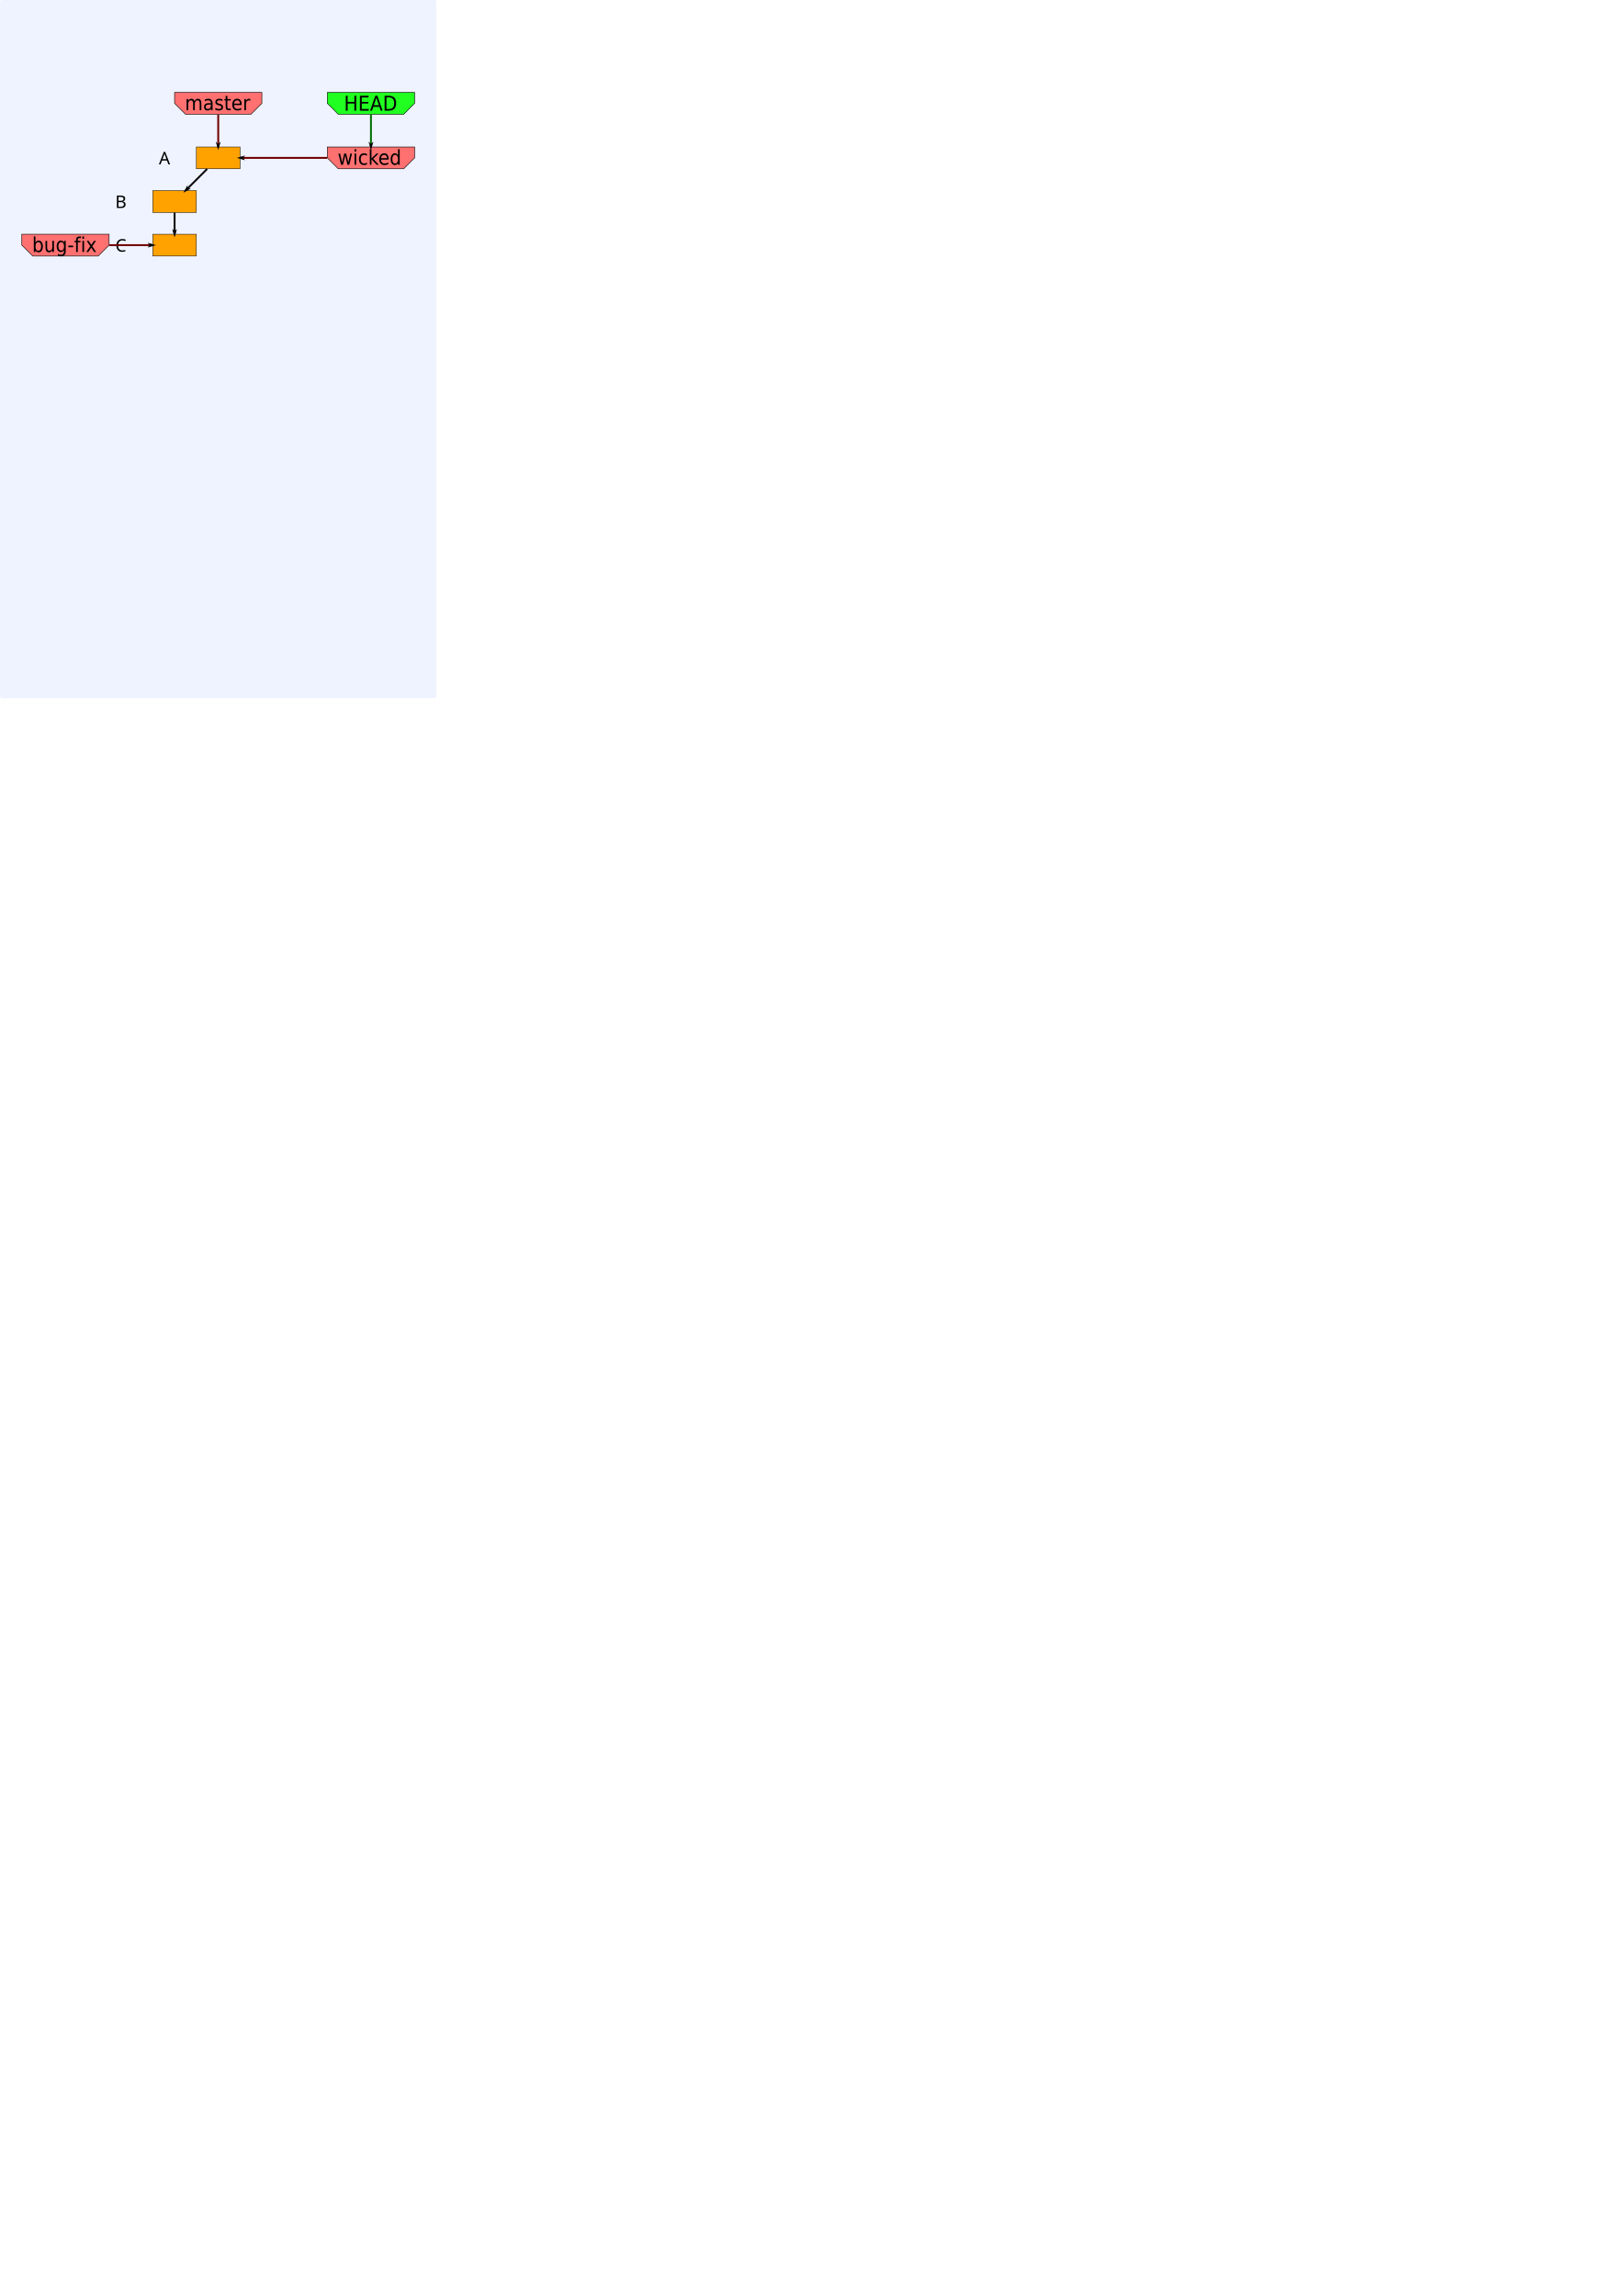
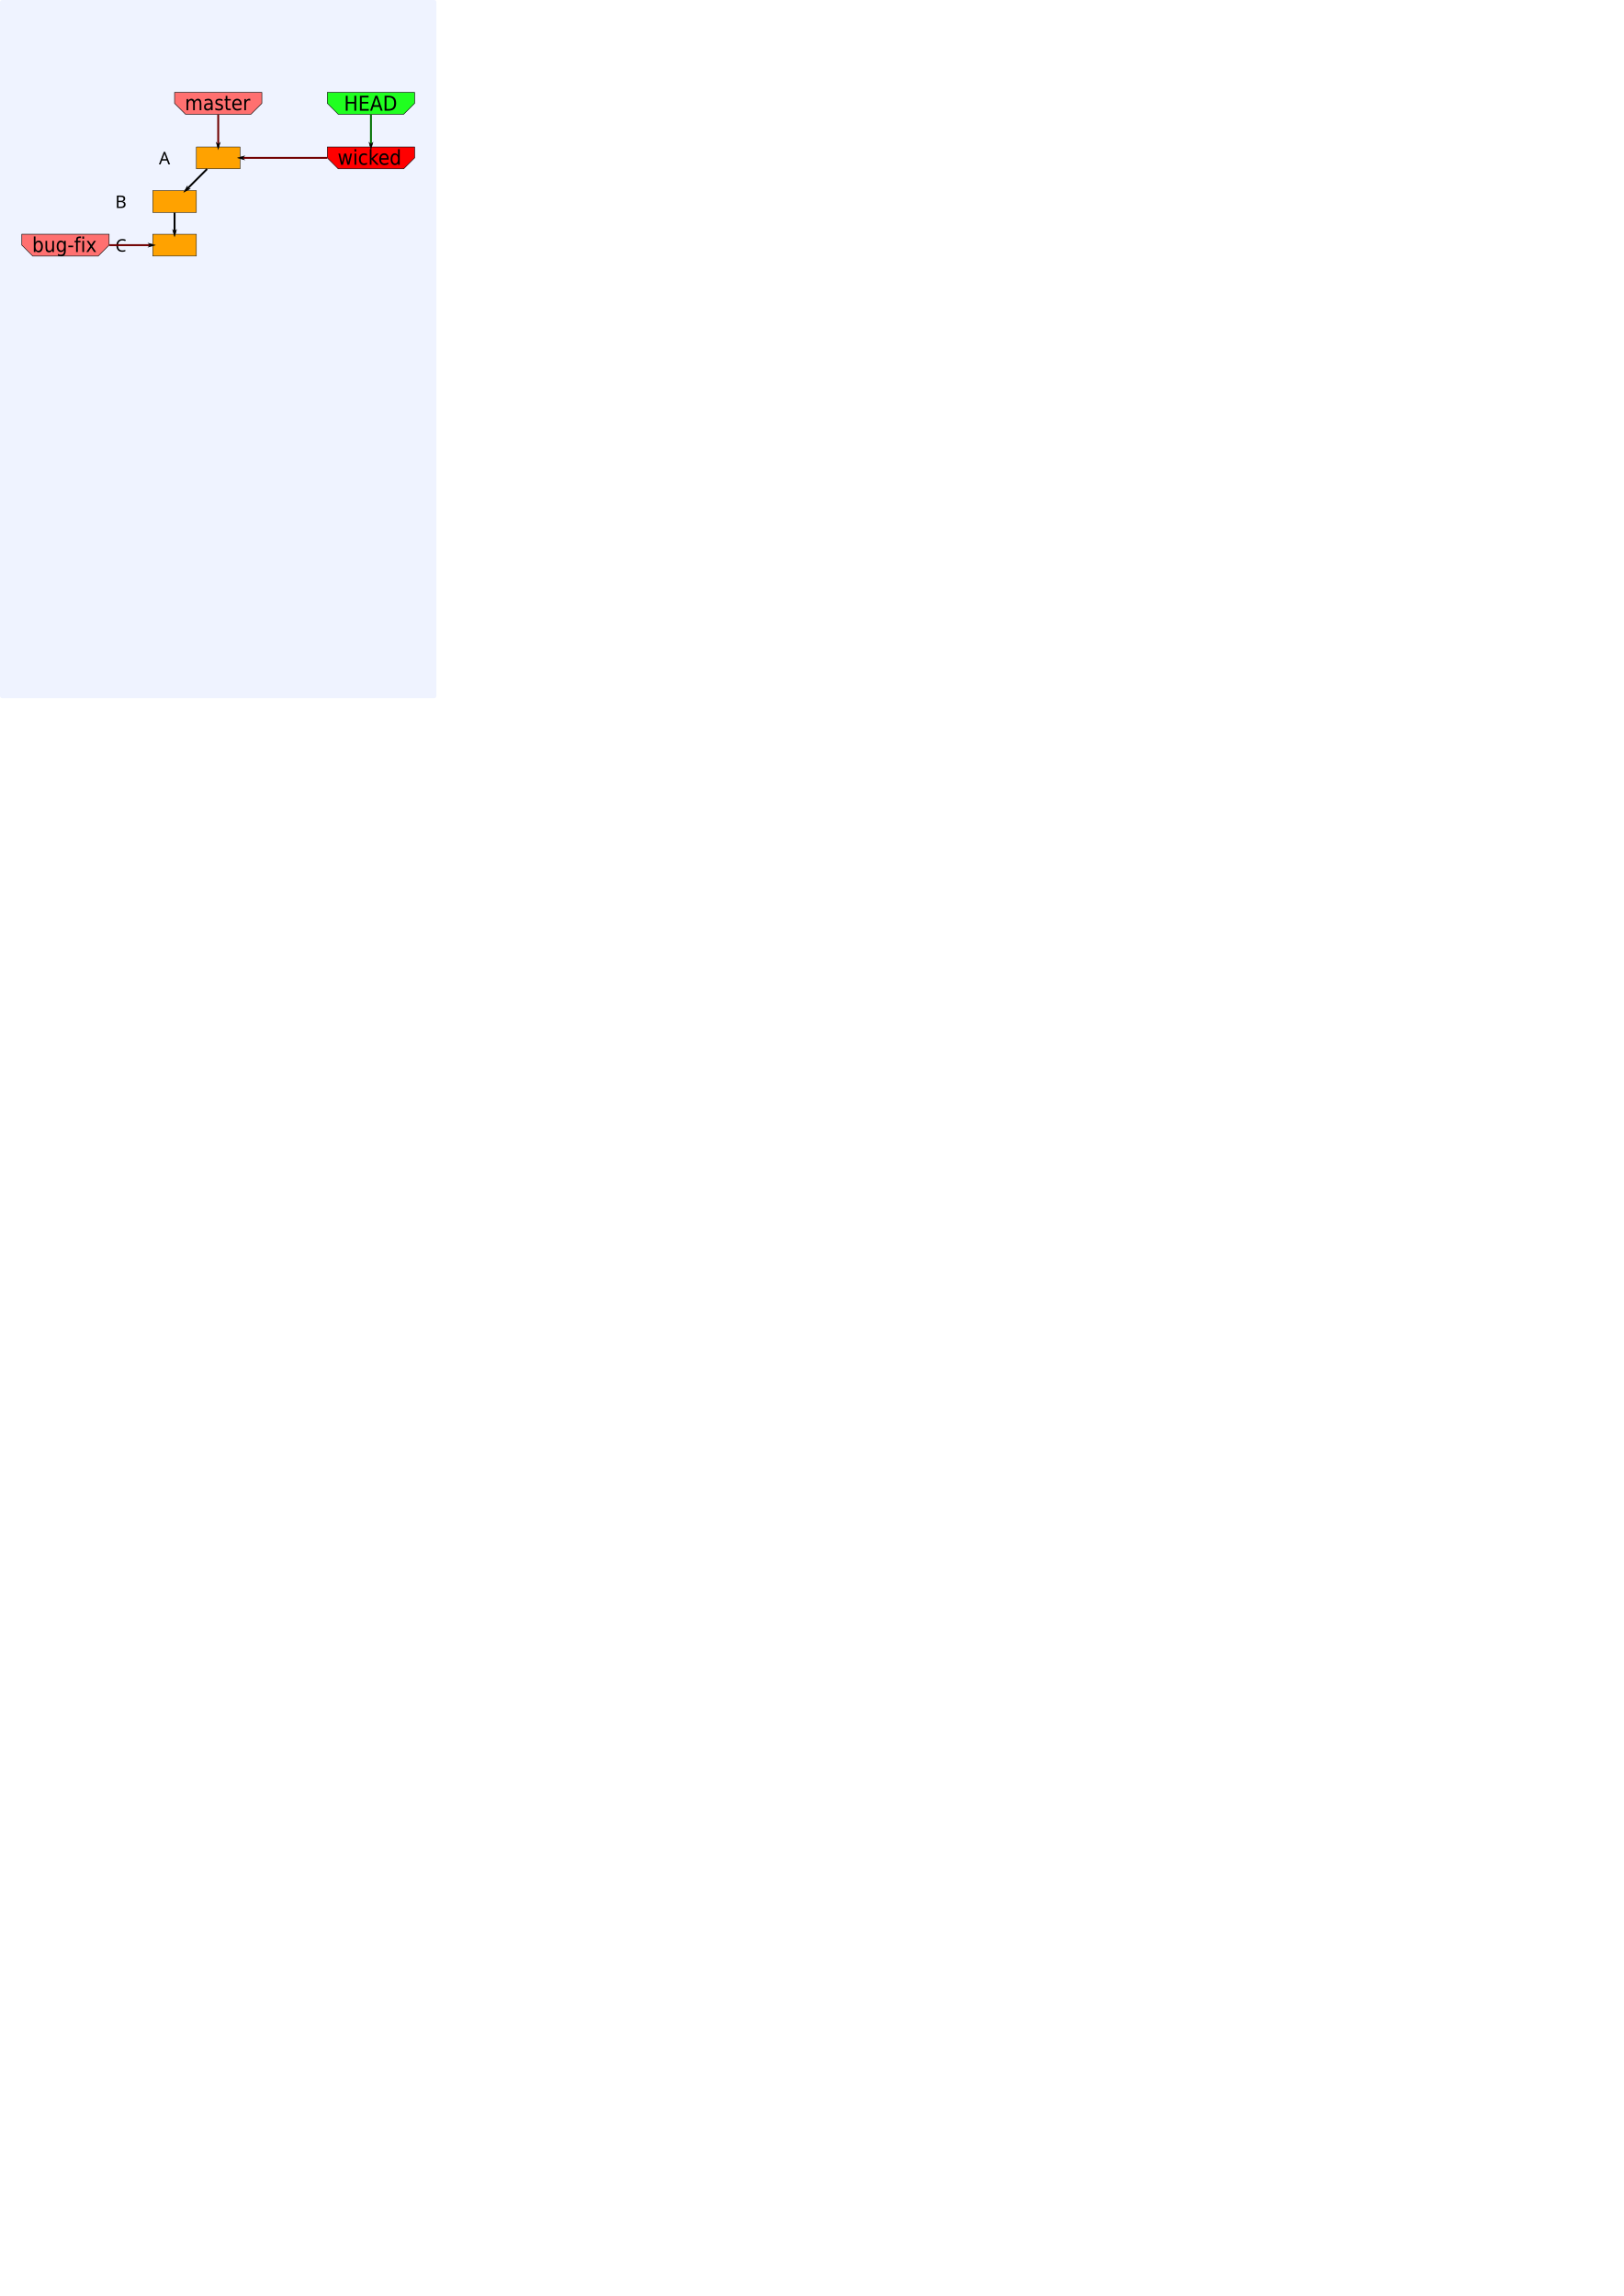
<svg xmlns="http://www.w3.org/2000/svg" width="744.094" height="1052.362" id="svg1317">
  <defs id="defs1319">
    <marker orient="auto" refY="0.0" refX="0.0" id="Arrow1Sstart" style="overflow:visible">
      <path id="path4028" d="M 0.0,0.0 L 5.0,-5.0 L -12.5,0.0 L 5.0,5.0 L 0.0,0.0 z " style="fill-rule:evenodd;stroke:#000000;stroke-width:1.0pt;marker-start:none" transform="scale(0.2) translate(6,0)" />
    </marker>
    <marker orient="auto" refY="0.0" refX="0.0" id="Arrow1Mstart" style="overflow:visible">
      <path id="path4034" d="M 0.0,0.0 L 5.0,-5.0 L -12.5,0.0 L 5.0,5.0 L 0.0,0.0 z " style="fill-rule:evenodd;stroke:#000000;stroke-width:1.0pt;marker-start:none" transform="scale(0.4) translate(10,0)" />
    </marker>
    <marker orient="auto" refY="0.0" refX="0.0" id="Arrow1Send" style="overflow:visible;">
      <path id="path4025" d="M 0.0,0.0 L 5.0,-5.0 L -12.5,0.0 L 5.0,5.0 L 0.0,0.0 z " style="fill-rule:evenodd;stroke:#000000;stroke-width:1.0pt;marker-start:none;" transform="scale(0.2) rotate(180) translate(6,0)" />
    </marker>
    <marker orient="auto" refY="0.0" refX="0.0" id="Arrow2Mend" style="overflow:visible;">
      <path id="path4013" style="font-size:12.0;fill-rule:evenodd;stroke-width:0.625;stroke-linejoin:round;" d="M 8.719,4.034 L -2.207,0.016 L 8.719,-4.002 C 6.973,-1.63 6.983,1.616 8.719,4.034 z " transform="scale(0.6) rotate(180) translate(0,0)" />
    </marker>
    <marker orient="auto" refY="0.0" refX="0.0" id="Arrow1Mend" style="overflow:visible;">
      <path id="path4031" d="M 0.0,0.0 L 5.0,-5.0 L -12.5,0.0 L 5.0,5.0 L 0.0,0.0 z " style="fill-rule:evenodd;stroke:#000000;stroke-width:1.0pt;marker-start:none;" transform="scale(0.4) rotate(180) translate(10,0)" />
    </marker>
    <marker orient="auto" refY="0.0" refX="0.0" id="Arrow2Mstart" style="overflow:visible">
      <path id="path4016" style="font-size:12.0;fill-rule:evenodd;stroke-width:0.625;stroke-linejoin:round" d="M 8.719,4.034 L -2.207,0.016 L 8.719,-4.002 C 6.973,-1.63 6.983,1.616 8.719,4.034 z " transform="scale(0.6) translate(0,0)" />
    </marker>
    <marker orient="auto" refY="0.0" refX="0.0" id="Arrow1Lstart" style="overflow:visible">
      <path id="path4040" d="M 0.0,0.0 L 5.0,-5.0 L -12.5,0.0 L 5.0,5.0 L 0.0,0.0 z " style="fill-rule:evenodd;stroke:#000000;stroke-width:1.0pt;marker-start:none" transform="scale(0.8) translate(12.5,0)" />
    </marker>
  </defs>
  <g id="layer1" style="opacity:1">
    <rect style="fill:#eff3ff;fill-opacity:1;stroke:none;stroke-width:1;stroke-linecap:butt;stroke-linejoin:bevel;stroke-miterlimit:4;stroke-dasharray:none;stroke-dashoffset:0;stroke-opacity:1" id="bg" width="200" height="320" x="0" y="0" rx="1" ry="1" />
    <rect style="fill:black;fill-opacity:0.75;stroke:black;stroke-width:0.5;stroke-linecap:butt;stroke-linejoin:miter;stroke-miterlimit:4;stroke-dasharray:none;stroke-dashoffset:0;stroke-opacity:1" id="rect2855" width="0" height="1" x="217" y="77.362" rx="19.921" ry="1" />
    <g id="g4933" transform="translate(64.89674,-5.023993)">
      <path id="path4877" d="M 15.103,47.386 L 15.103,52.386 L 20.103,57.386 L 50.103,57.386 L 55.103,52.386 L 55.103,47.386 L 15.103,47.386 z" style="opacity:1;fill:#ff7070;fill-opacity:1;fill-rule:evenodd;stroke:#000000;stroke-width:0.253;stroke-linecap:butt;stroke-linejoin:miter;stroke-miterlimit:4;stroke-dasharray:none;stroke-opacity:1" />
      <text id="text4879" y="52.863" x="20.831" style="font-size:6.695px;font-style:normal;font-weight:normal;line-height:125%;opacity:1;fill:#000000;fill-opacity:1;stroke:none;stroke-width:1pt;stroke-linecap:butt;stroke-linejoin:miter;stroke-opacity:1;font-family:Bitstream Vera Sans" xml:space="preserve" transform="scale(0.9517883,1.050654)">
        <tspan style="font-size:8.927px;font-style:normal;font-variant:normal;font-weight:normal;font-stretch:normal;text-align:start;line-height:125%;writing-mode:lr-tb;text-anchor:start;font-family:Bitstream Vera Sans" y="52.863" x="20.831" id="tspan4881">master</tspan>
      </text>
    </g>
    <g id="g4941" transform="translate(134.8967,29.97601)">
      <path id="path4905" d="M 15.103,12.386 L 15.103,17.386 L 20.103,22.386 L 50.103,22.386 L 55.103,17.386 L 55.103,12.386 L 15.103,12.386 z" style="opacity:1;fill:#20ff20;fill-opacity:1;fill-rule:evenodd;stroke:#000000;stroke-width:0.253;stroke-linecap:butt;stroke-linejoin:miter;stroke-miterlimit:4;stroke-dasharray:none;stroke-opacity:1" />
      <text id="text4907" y="19.862" x="23.758" style="font-size:6.743px;font-style:normal;font-weight:normal;line-height:125%;opacity:1;fill:#000000;fill-opacity:1;stroke:none;stroke-width:1pt;stroke-linecap:butt;stroke-linejoin:miter;stroke-opacity:1;font-family:Bitstream Vera Sans" xml:space="preserve" transform="scale(0.9568013,1.045149)">
        <tspan style="font-size:8.991px;font-style:normal;font-variant:normal;font-weight:normal;font-stretch:normal;text-align:start;line-height:125%;writing-mode:lr-tb;text-anchor:start;font-family:Bitstream Vera Sans" y="19.862" x="23.758" id="tspan4909">HEAD</tspan>
      </text>
    </g>
    <g id="g4924" transform="translate(64.83769,-10.04457)">
      <path id="path4885" d="M 45.162,77.407 L 45.162,87.407 L 25.162,87.407 L 25.162,77.407 L 45.162,77.407 z" style="opacity:1;fill:#ffa200;fill-opacity:1;fill-rule:evenodd;stroke:#000000;stroke-width:0.207;stroke-linecap:butt;stroke-linejoin:miter;stroke-miterlimit:4;stroke-dasharray:none;stroke-opacity:1" />
      <text id="text4916" y="85.389" x="35.022" style="font-size:22px;font-style:normal;font-weight:normal;line-height:125%;fill:#000000;fill-opacity:1;stroke:none;stroke-width:1pt;stroke-linecap:butt;stroke-linejoin:miter;stroke-opacity:1;font-family:Bitstream Vera Sans" xml:space="preserve">
        <tspan id="tspan4920" style="font-size:8px;font-style:normal;font-variant:normal;font-weight:normal;font-stretch:normal;text-align:center;line-height:125%;writing-mode:lr-tb;text-anchor:middle;font-family:Sans;-inkscape-font-specification:Sans" y="85.389" x="35.022">A</tspan>
      </text>
    </g>
    <path style="opacity:1;fill:none;fill-opacity:0.75;fill-rule:evenodd;stroke:#710000;stroke-width:0.864;stroke-linecap:butt;stroke-linejoin:miter;marker-start:url(#Arrow1Sstart);marker-end:none;stroke-miterlimit:4;stroke-dasharray:none;stroke-opacity:1;display:inline" d="M 100,67.259 L 100,52.489" id="path4891" />
    <g style="opacity:1" id="g2466" transform="translate(44.83769,9.955426)">
      <path id="path2468" d="M 45.162,77.407 L 45.162,87.407 L 25.162,87.407 L 25.162,77.407 L 45.162,77.407 z" style="opacity:1;fill:#ffa200;fill-opacity:1;fill-rule:evenodd;stroke:#000000;stroke-width:0.207;stroke-linecap:butt;stroke-linejoin:miter;stroke-miterlimit:4;stroke-dasharray:none;stroke-opacity:1" />
      <text id="text2470" y="85.389" x="35.022" style="font-size:22px;font-style:normal;font-weight:normal;line-height:125%;fill:#000000;fill-opacity:1;stroke:none;stroke-width:1pt;stroke-linecap:butt;stroke-linejoin:miter;stroke-opacity:1;font-family:Bitstream Vera Sans" xml:space="preserve">
        <tspan id="tspan2472" style="font-size:8px;font-style:normal;font-variant:normal;font-weight:normal;font-stretch:normal;text-align:center;line-height:125%;writing-mode:lr-tb;text-anchor:middle;font-family:Sans;-inkscape-font-specification:Sans" y="85.389" x="35.022">B</tspan>
      </text>
    </g>
    <g style="opacity:1" id="g2482" transform="translate(44.83769,29.95543)">
      <path id="path2484" d="M 45.162,77.407 L 45.162,87.407 L 25.162,87.407 L 25.162,77.407 L 45.162,77.407 z" style="opacity:1;fill:#ffa200;fill-opacity:1;fill-rule:evenodd;stroke:#000000;stroke-width:0.207;stroke-linecap:butt;stroke-linejoin:miter;stroke-miterlimit:4;stroke-dasharray:none;stroke-opacity:1" />
      <text id="text2486" y="85.389" x="35.022" style="font-size:22px;font-style:normal;font-weight:normal;line-height:125%;fill:#000000;fill-opacity:1;stroke:none;stroke-width:1pt;stroke-linecap:butt;stroke-linejoin:miter;stroke-opacity:1;font-family:Bitstream Vera Sans" xml:space="preserve">
        <tspan id="tspan2488" style="font-size:8px;font-style:normal;font-variant:normal;font-weight:normal;font-stretch:normal;text-align:center;line-height:125%;writing-mode:lr-tb;text-anchor:middle;font-family:Sans;-inkscape-font-specification:Sans" y="85.389" x="35.022">C</tspan>
      </text>
    </g>
    <path style="opacity:1;fill:none;fill-opacity:0.75;fill-rule:evenodd;stroke:#000000;stroke-width:0.864;stroke-linecap:butt;stroke-linejoin:miter;marker-start:url(#Arrow1Sstart);marker-end:none;stroke-miterlimit:4;stroke-dasharray:none;stroke-opacity:1;display:inline" d="M 80,107.259 L 80,97.465" id="path3322" />
    <path style="opacity:1;fill:none;fill-opacity:0.75;fill-rule:evenodd;stroke:#000000;stroke-width:0.864;stroke-linecap:butt;stroke-linejoin:miter;marker-start:url(#Arrow1Sstart);marker-end:none;stroke-miterlimit:4;stroke-dasharray:none;stroke-opacity:1;display:inline" d="M 85.103,87.259 L 94.897,77.465" id="path2487" />
    <g style="opacity:1" id="g2453" transform="translate(-5.103265,59.97601)">
      <path id="path2455" d="M 15.103,47.386 L 15.103,52.386 L 20.103,57.386 L 50.103,57.386 L 55.103,52.386 L 55.103,47.386 L 15.103,47.386 z" style="opacity:1;fill:#ff7070;fill-opacity:1;fill-rule:evenodd;stroke:#000000;stroke-width:0.253;stroke-linecap:butt;stroke-linejoin:miter;stroke-miterlimit:4;stroke-dasharray:none;stroke-opacity:1" />
      <text id="text2457" y="52.863" x="20.831" style="font-size:6.695px;font-style:normal;font-weight:normal;line-height:125%;opacity:1;fill:#000000;fill-opacity:1;stroke:none;stroke-width:1pt;stroke-linecap:butt;stroke-linejoin:miter;stroke-opacity:1;font-family:Bitstream Vera Sans" xml:space="preserve" transform="scale(0.9517883,1.050654)">
        <tspan style="font-size:8.927px;font-style:normal;font-variant:normal;font-weight:normal;font-stretch:normal;text-align:start;line-height:125%;writing-mode:lr-tb;text-anchor:start;font-family:Bitstream Vera Sans" y="52.863" x="20.831" id="tspan2459">bug-fix</tspan>
      </text>
    </g>
    <g style="opacity:1" id="g2461" transform="translate(134.8967,19.97601)">
-       <path id="path2463" d="M 15.103,47.386 L 15.103,52.386 L 20.103,57.386 L 50.103,57.386 L 55.103,52.386 L 55.103,47.386 L 15.103,47.386 z" style="opacity:1;fill:#ff7070;fill-opacity:1;fill-rule:evenodd;stroke:#000000;stroke-width:0.253;stroke-linecap:butt;stroke-linejoin:miter;stroke-miterlimit:4;stroke-dasharray:none;stroke-opacity:1" />
+       <path id="path2463" d="M 15.103,47.386 L 15.103,52.386 L 20.103,57.386 L 50.103,57.386 L 55.103,52.386 L 55.103,47.386 L 15.103,47.386 z" style="opacity:1;fill:#ff0000;fill-opacity:1;fill-rule:evenodd;stroke:#000000;stroke-width:0.253;stroke-linecap:butt;stroke-linejoin:miter;stroke-miterlimit:4;stroke-dasharray:none;stroke-opacity:1" />
      <text id="text2465" y="52.863" x="20.831" style="font-size:6.695px;font-style:normal;font-weight:normal;line-height:125%;opacity:1;fill:#000000;fill-opacity:1;stroke:none;stroke-width:1pt;stroke-linecap:butt;stroke-linejoin:miter;stroke-opacity:1;font-family:Bitstream Vera Sans" xml:space="preserve" transform="scale(0.9517883,1.050654)">
        <tspan style="font-size:8.927px;font-style:normal;font-variant:normal;font-weight:normal;font-stretch:normal;text-align:start;line-height:125%;writing-mode:lr-tb;text-anchor:start;font-family:Bitstream Vera Sans" y="52.863" x="20.831" id="tspan2467">wicked</tspan>
      </text>
    </g>
    <path style="opacity:1;fill:none;fill-opacity:0.75;fill-rule:evenodd;stroke:#710000;stroke-width:0.864;stroke-linecap:butt;stroke-linejoin:miter;marker-start:url(#Arrow1Sstart);marker-end:none;stroke-miterlimit:4;stroke-dasharray:none;stroke-opacity:1;display:inline" d="M 69.897,112.362 L 50.126,112.362" id="path2469" />
    <path style="opacity:1;fill:none;fill-opacity:0.75;fill-rule:evenodd;stroke:#710000;stroke-width:0.864;stroke-linecap:butt;stroke-linejoin:miter;marker-start:url(#Arrow1Sstart);marker-end:none;stroke-miterlimit:4;stroke-dasharray:none;stroke-opacity:1;display:inline" d="M 110.103,72.362 L 149.874,72.362" id="path2471" />
    <path style="opacity:1;fill:none;fill-opacity:0.75;fill-rule:evenodd;stroke:#007100;stroke-width:0.864;stroke-linecap:butt;stroke-linejoin:miter;marker-start:url(#Arrow1Sstart);marker-end:none;stroke-miterlimit:4;stroke-dasharray:none;stroke-opacity:1;display:inline" d="M 170,67.236 L 170,52.489" id="path4911" />
  </g>
</svg>
